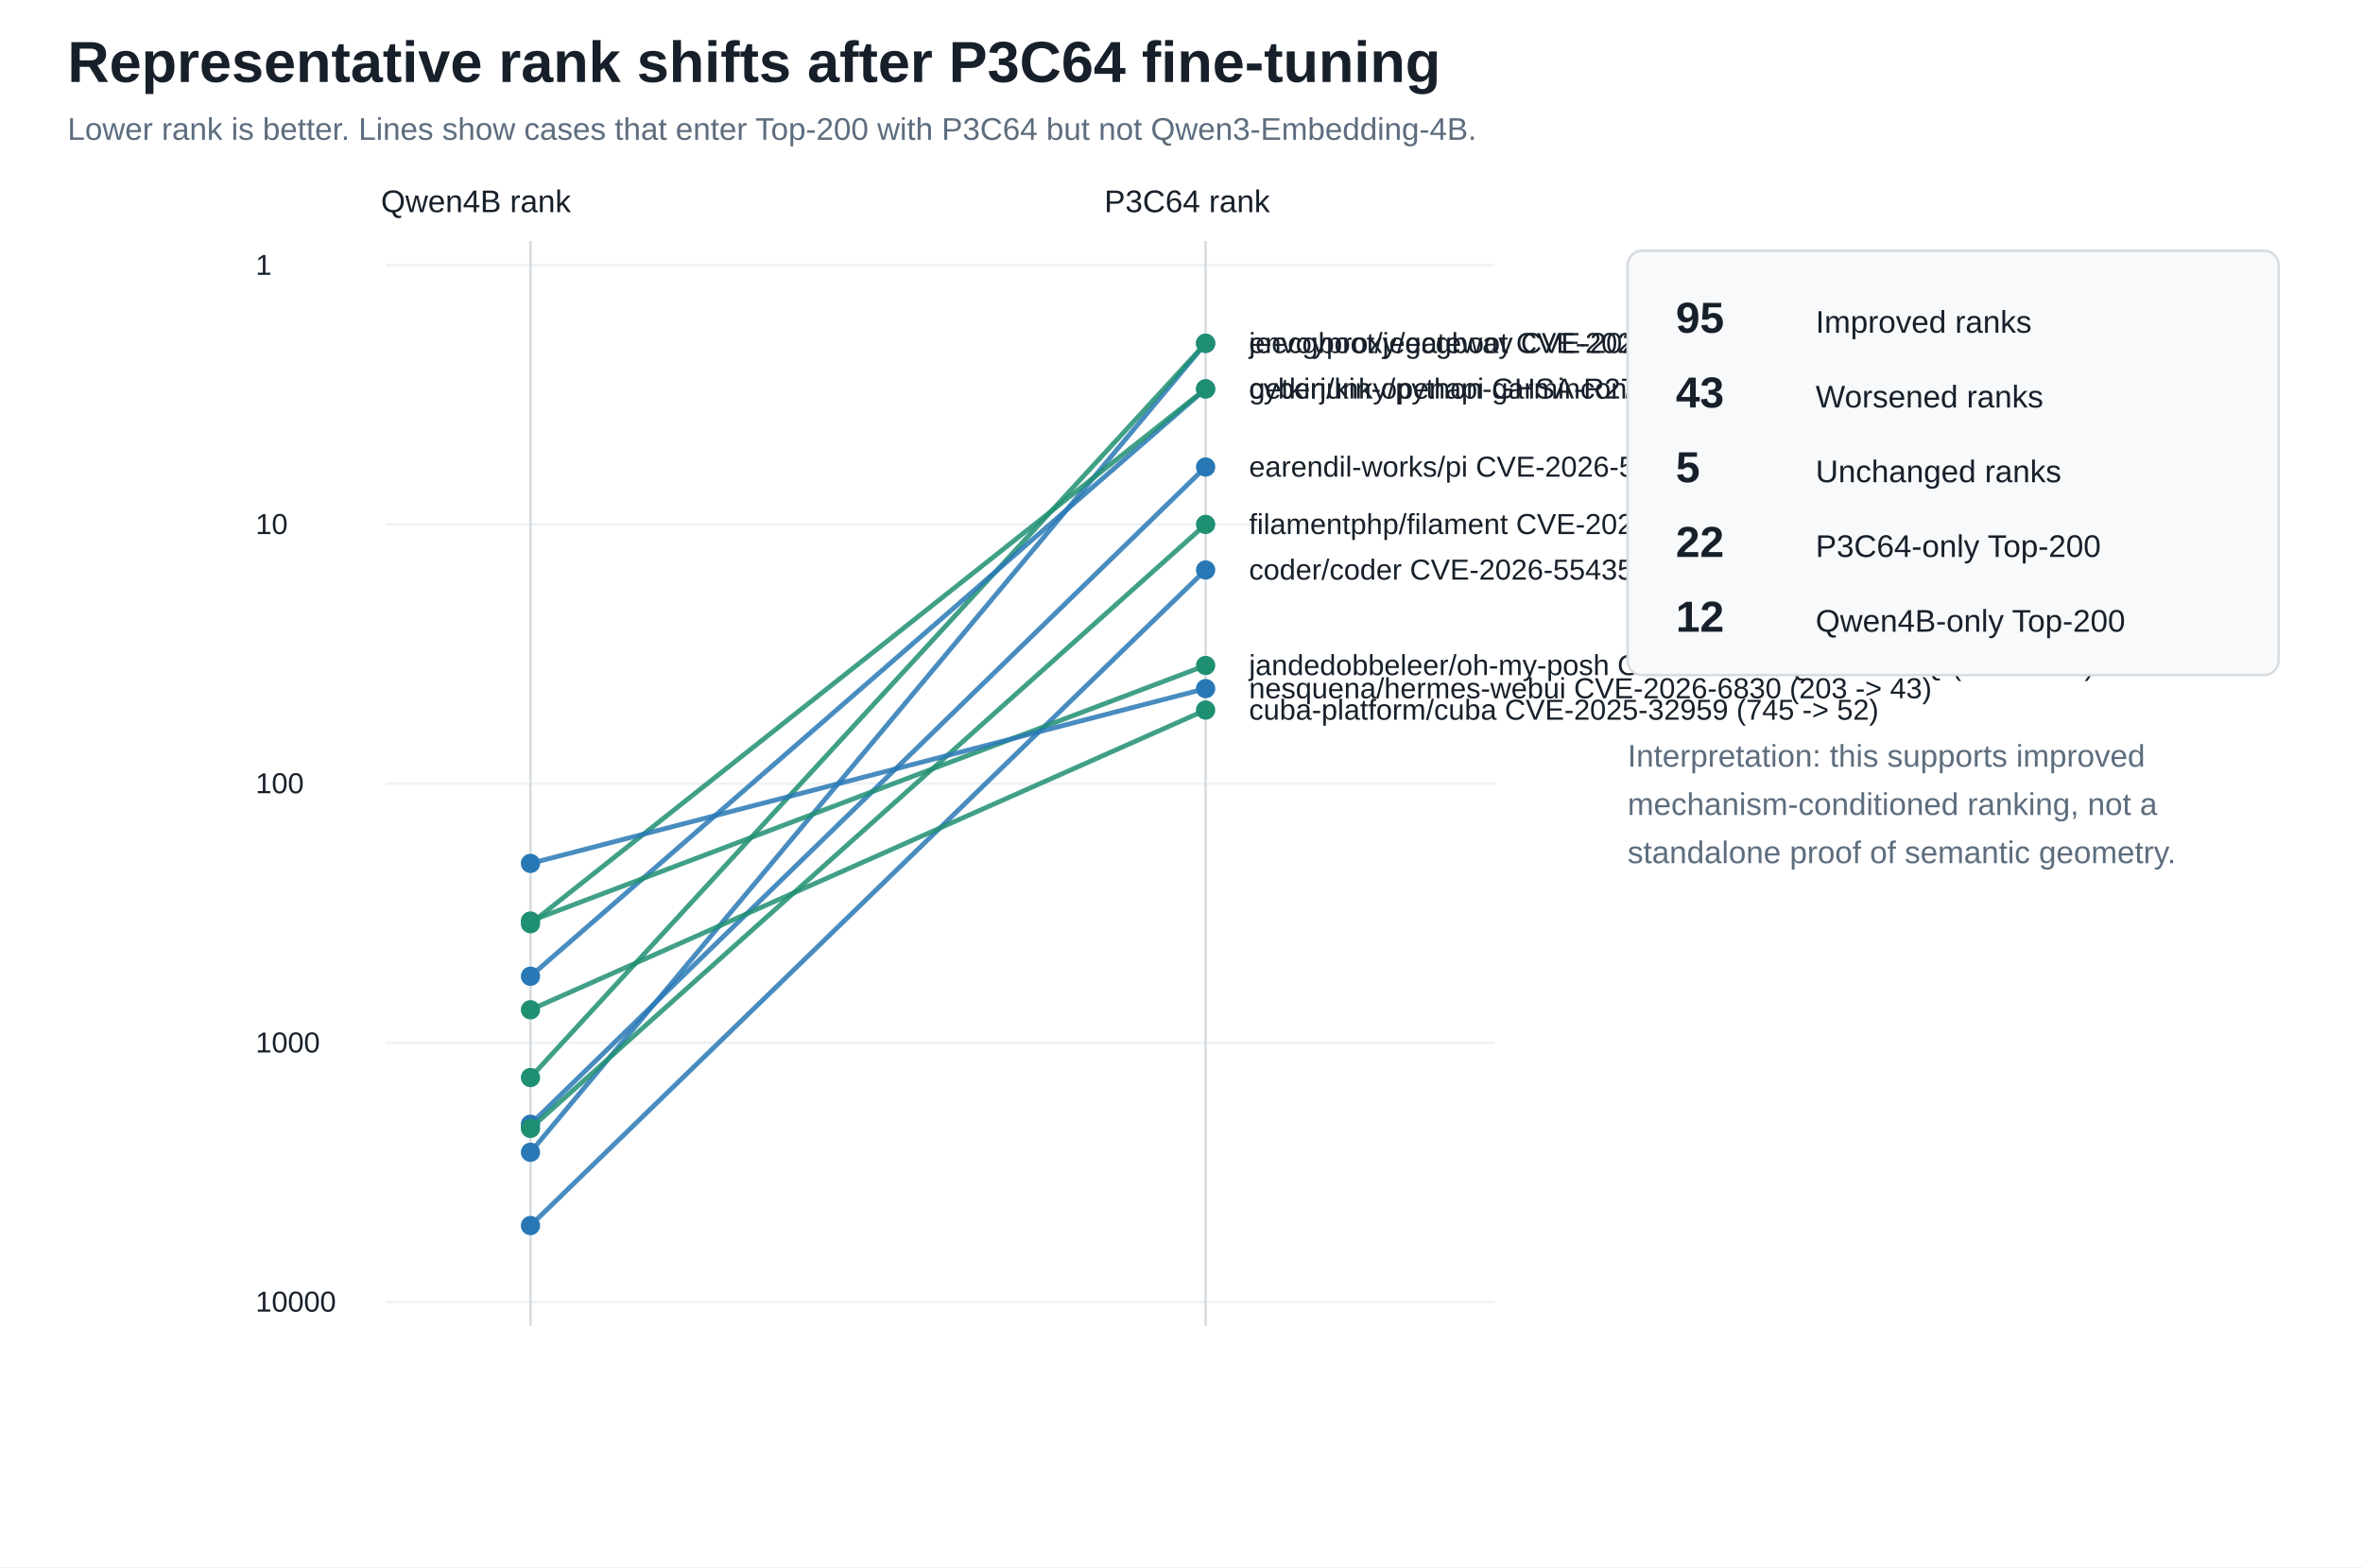
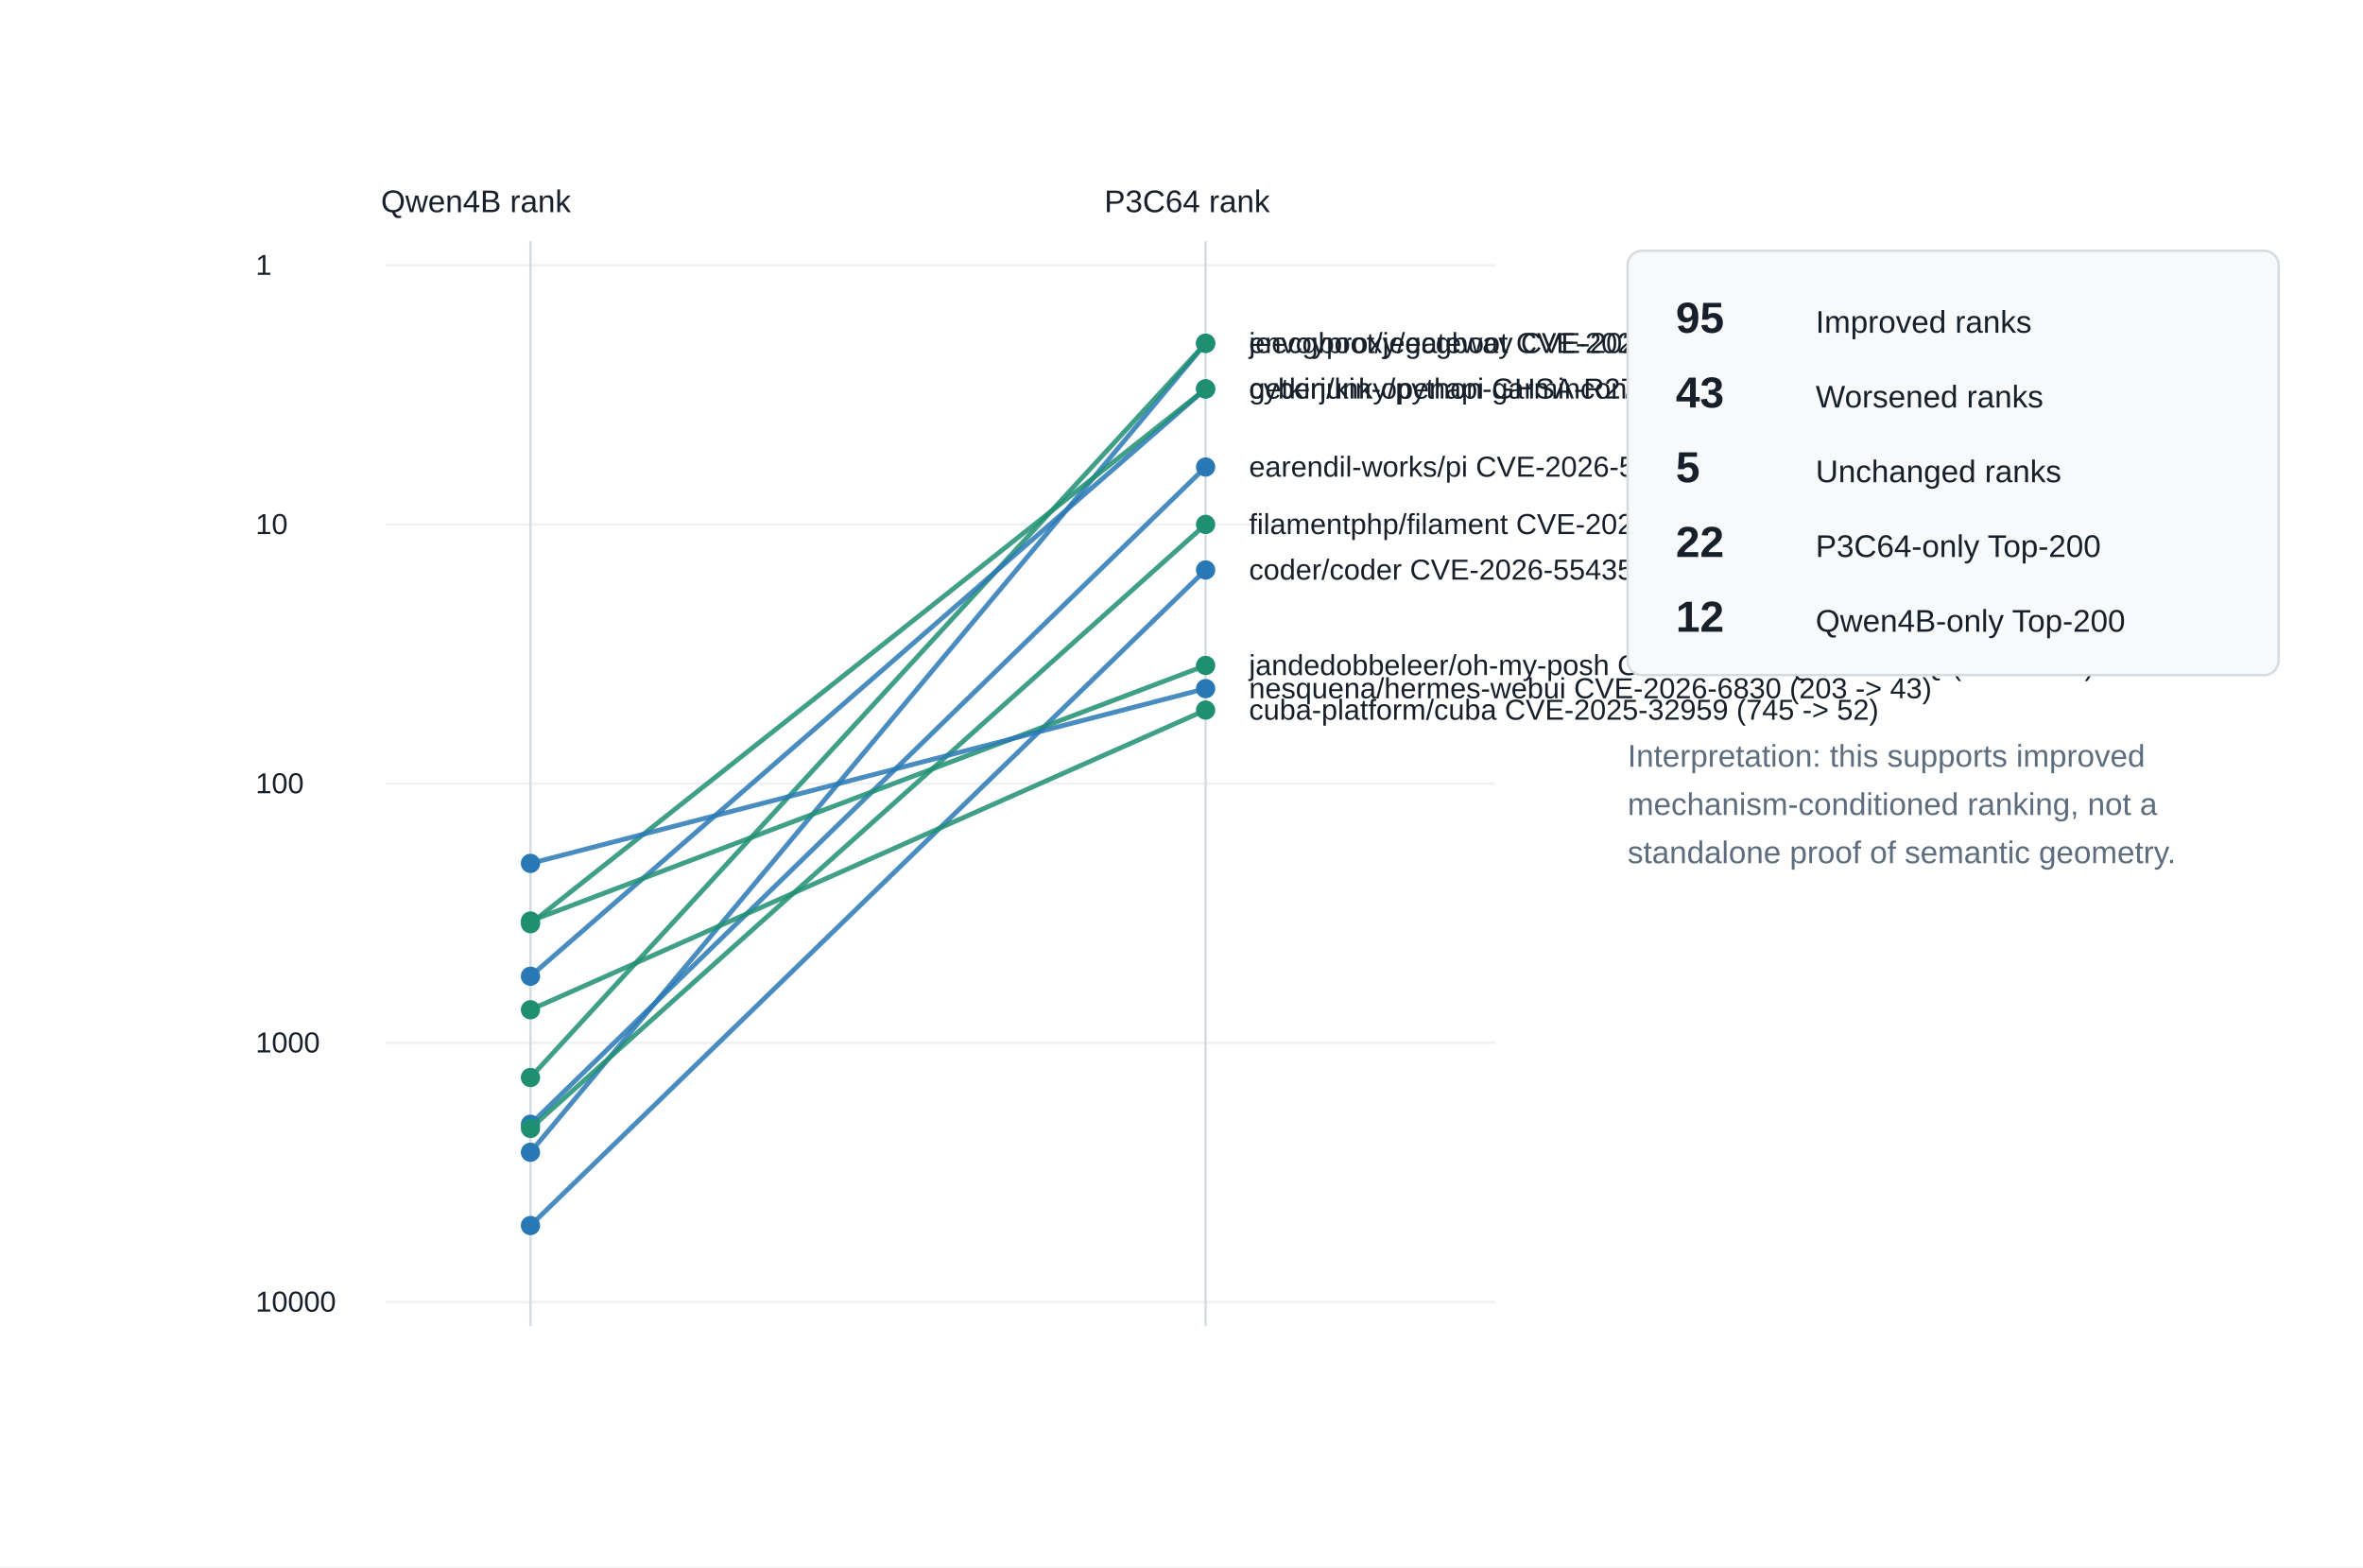
<svg xmlns="http://www.w3.org/2000/svg" width="980" height="650" viewBox="0 0 980 650">
  <style>
text{font-family:Arial,Helvetica,sans-serif;fill:#17202a}.title{font-size:24px;font-weight:700}
.sub{font-size:13px;fill:#5d6d7e}.axis{stroke:#d6dbdf;stroke-width:1}.guide{stroke:#eef2f5;stroke-width:1}
.line{stroke:#2878b5;stroke-width:2;fill:none}.dot{fill:#2878b5}.small{font-size:12px}.label{font-size:13px}.metric{font-size:18px;font-weight:700}.box{fill:#f7f9fb;stroke:#d6dbdf}
</style>
  <rect width="980" height="650" fill="white" />
-   <text class="title" x="28" y="34">Representative rank shifts after P3C64 fine-tuning</text>
-   <text class="sub" x="28" y="58">Lower rank is better. Lines show cases that enter Top-200 with P3C64 but not Qwen3-Embedding-4B.</text>
  <line class="guide" x1="160" y1="110.0" x2="620" y2="110.0" />
  <text class="small" x="106" y="114.0">1</text>
  <line class="guide" x1="160" y1="217.5" x2="620" y2="217.5" />
  <text class="small" x="106" y="221.5">10</text>
  <line class="guide" x1="160" y1="325.0" x2="620" y2="325.0" />
  <text class="small" x="106" y="329.0">100</text>
  <line class="guide" x1="160" y1="432.5" x2="620" y2="432.5" />
  <text class="small" x="106" y="436.5">1000</text>
  <line class="guide" x1="160" y1="540.0" x2="620" y2="540.0" />
  <text class="small" x="106" y="544.0">10000</text>
  <line class="axis" x1="220" y1="100" x2="220" y2="550" />
  <line class="axis" x1="500" y1="100" x2="500" y2="550" />
  <text class="label" x="158" y="88">Qwen4B rank</text>
  <text class="label" x="458" y="88">P3C64 rank</text>
  <line x1="220" y1="477.9" x2="500" y2="142.4" stroke="#2878b5" stroke-width="2" opacity="0.85" />
  <circle cx="220" cy="477.9" r="4" fill="#2878b5" />
  <circle cx="500" cy="142.4" r="4" fill="#2878b5" />
  <text class="small" x="518" y="146.4">envoyproxy/gateway CVE-2026-53715 (2647 -&gt; 2)</text>
  <line x1="220" y1="446.9" x2="500" y2="142.4" stroke="#1f8f72" stroke-width="2" opacity="0.85" />
  <circle cx="220" cy="446.9" r="4" fill="#1f8f72" />
  <circle cx="500" cy="142.4" r="4" fill="#1f8f72" />
  <text class="small" x="518" y="146.4">jeecgboot/jeecgboot CVE-2025-14909 (1360 -&gt; 2)</text>
  <line x1="220" y1="404.9" x2="500" y2="161.3" stroke="#2878b5" stroke-width="2" opacity="0.85" />
  <circle cx="220" cy="404.9" r="4" fill="#2878b5" />
  <circle cx="500" cy="161.3" r="4" fill="#2878b5" />
  <text class="small" x="518" y="165.3">getkin/kin-openapi GHSA-R277-6W6Q-XMQW (554 -&gt; 3)</text>
  <line x1="220" y1="383.1" x2="500" y2="161.3" stroke="#1f8f72" stroke-width="2" opacity="0.85" />
  <circle cx="220" cy="383.1" r="4" fill="#1f8f72" />
  <circle cx="500" cy="161.3" r="4" fill="#1f8f72" />
  <text class="small" x="518" y="165.3">cyberjunky/python-garminconnect CVE-2026-54447 (347 -&gt; 3)</text>
  <line x1="220" y1="466.3" x2="500" y2="193.7" stroke="#2878b5" stroke-width="2" opacity="0.85" />
  <circle cx="220" cy="466.3" r="4" fill="#2878b5" />
  <circle cx="500" cy="193.7" r="4" fill="#2878b5" />
  <text class="small" x="518" y="197.7">earendil-works/pi CVE-2026-54327 (2064 -&gt; 6)</text>
  <line x1="220" y1="468.0" x2="500" y2="217.5" stroke="#1f8f72" stroke-width="2" opacity="0.85" />
  <circle cx="220" cy="468.0" r="4" fill="#1f8f72" />
  <circle cx="500" cy="217.5" r="4" fill="#1f8f72" />
  <text class="small" x="518" y="221.5">filamentphp/filament CVE-2026-48505 (2141 -&gt; 10)</text>
  <line x1="220" y1="508.3" x2="500" y2="236.4" stroke="#2878b5" stroke-width="2" opacity="0.85" />
  <circle cx="220" cy="508.3" r="4" fill="#2878b5" />
  <circle cx="500" cy="236.4" r="4" fill="#2878b5" />
  <text class="small" x="518" y="240.4">coder/coder CVE-2026-55435 (5073 -&gt; 15)</text>
  <line x1="220" y1="382.0" x2="500" y2="276.0" stroke="#1f8f72" stroke-width="2" opacity="0.85" />
  <circle cx="220" cy="382.0" r="4" fill="#1f8f72" />
  <circle cx="500" cy="276.0" r="4" fill="#1f8f72" />
  <text class="small" x="518" y="280.0">jandedobbeleer/oh-my-posh GHSA-6XJ8-QV9J-XCJQ (339 -&gt; 35)</text>
  <line x1="220" y1="358.1" x2="500" y2="285.6" stroke="#2878b5" stroke-width="2" opacity="0.85" />
  <circle cx="220" cy="358.1" r="4" fill="#2878b5" />
  <circle cx="500" cy="285.6" r="4" fill="#2878b5" />
  <text class="small" x="518" y="289.6">nesquena/hermes-webui CVE-2026-6830 (203 -&gt; 43)</text>
  <line x1="220" y1="418.8" x2="500" y2="294.5" stroke="#1f8f72" stroke-width="2" opacity="0.85" />
  <circle cx="220" cy="418.8" r="4" fill="#1f8f72" />
  <circle cx="500" cy="294.5" r="4" fill="#1f8f72" />
  <text class="small" x="518" y="298.5">cuba-platform/cuba CVE-2025-32959 (745 -&gt; 52)</text>
  <rect class="box" x="675" y="104" width="270" height="176" rx="6" />
  <text class="metric" x="695" y="138">95</text>
  <text class="label" x="753" y="138">Improved ranks</text>
  <text class="metric" x="695" y="169">43</text>
  <text class="label" x="753" y="169">Worsened ranks</text>
  <text class="metric" x="695" y="200">5</text>
  <text class="label" x="753" y="200">Unchanged ranks</text>
  <text class="metric" x="695" y="231">22</text>
  <text class="label" x="753" y="231">P3C64-only Top-200</text>
  <text class="metric" x="695" y="262">12</text>
  <text class="label" x="753" y="262">Qwen4B-only Top-200</text>
  <text class="sub" x="675" y="318">Interpretation: this supports improved</text>
  <text class="sub" x="675" y="338">mechanism-conditioned ranking, not a</text>
  <text class="sub" x="675" y="358">standalone proof of semantic geometry.</text>
</svg>
